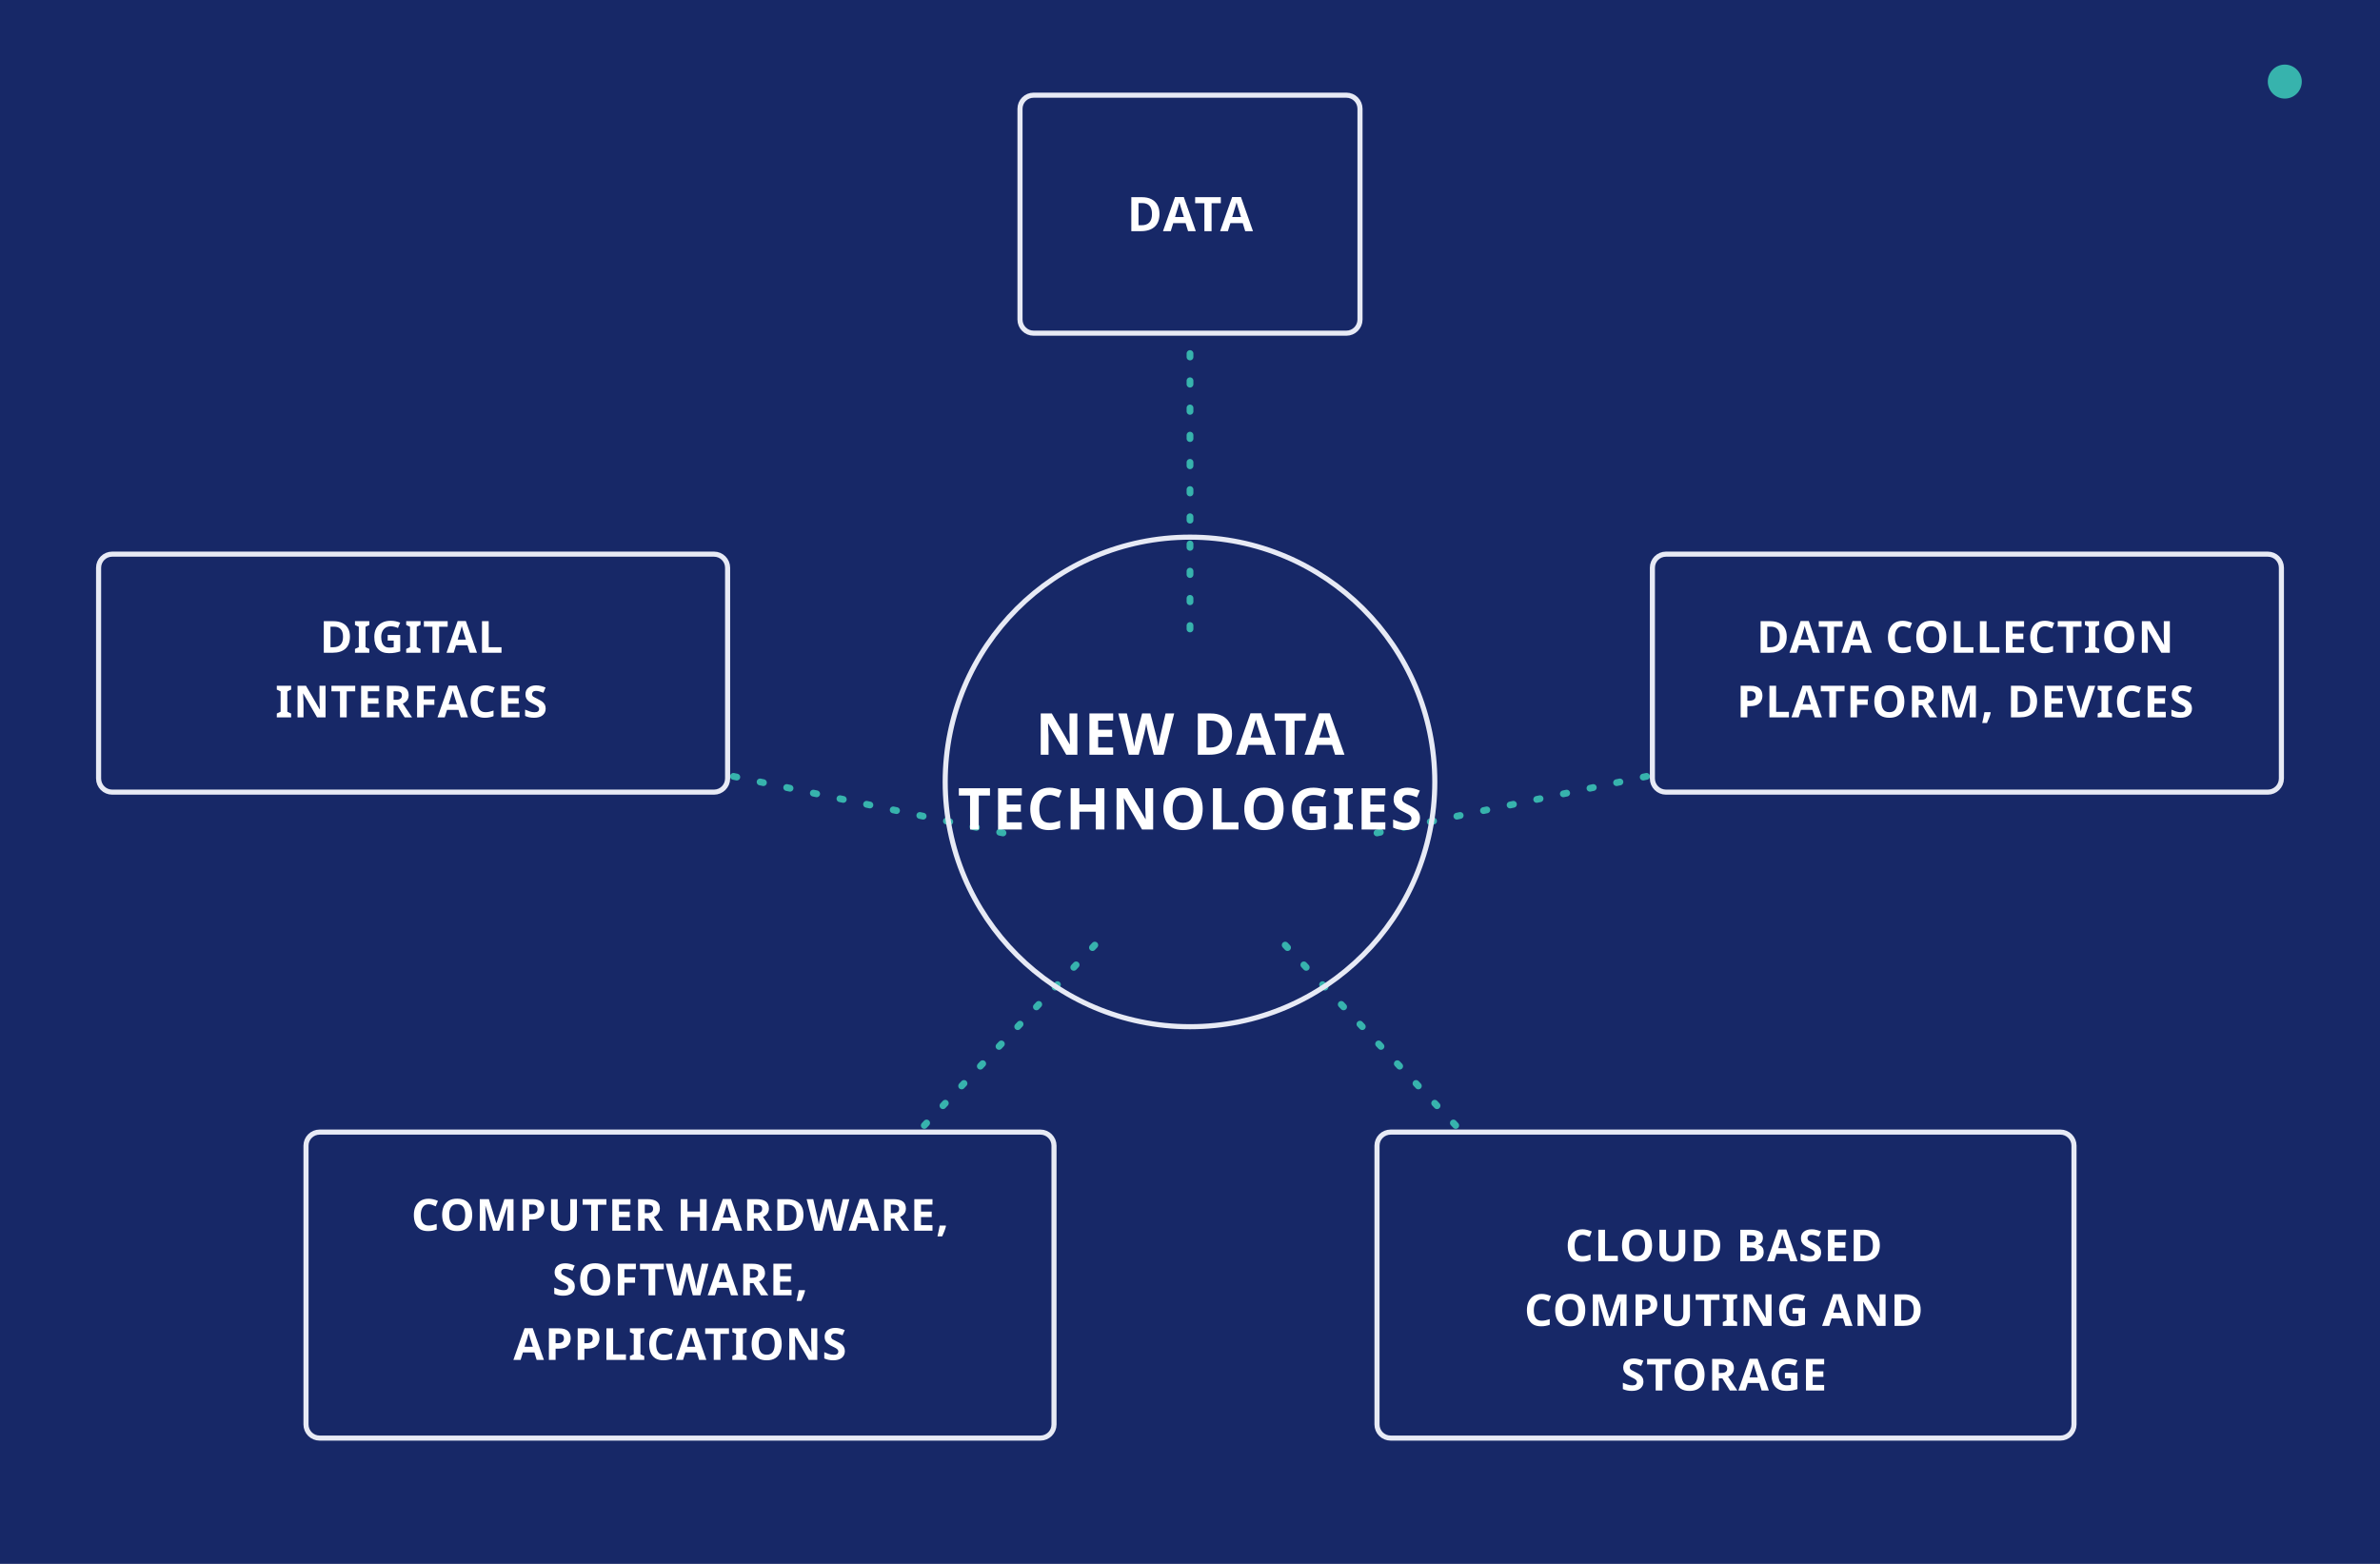
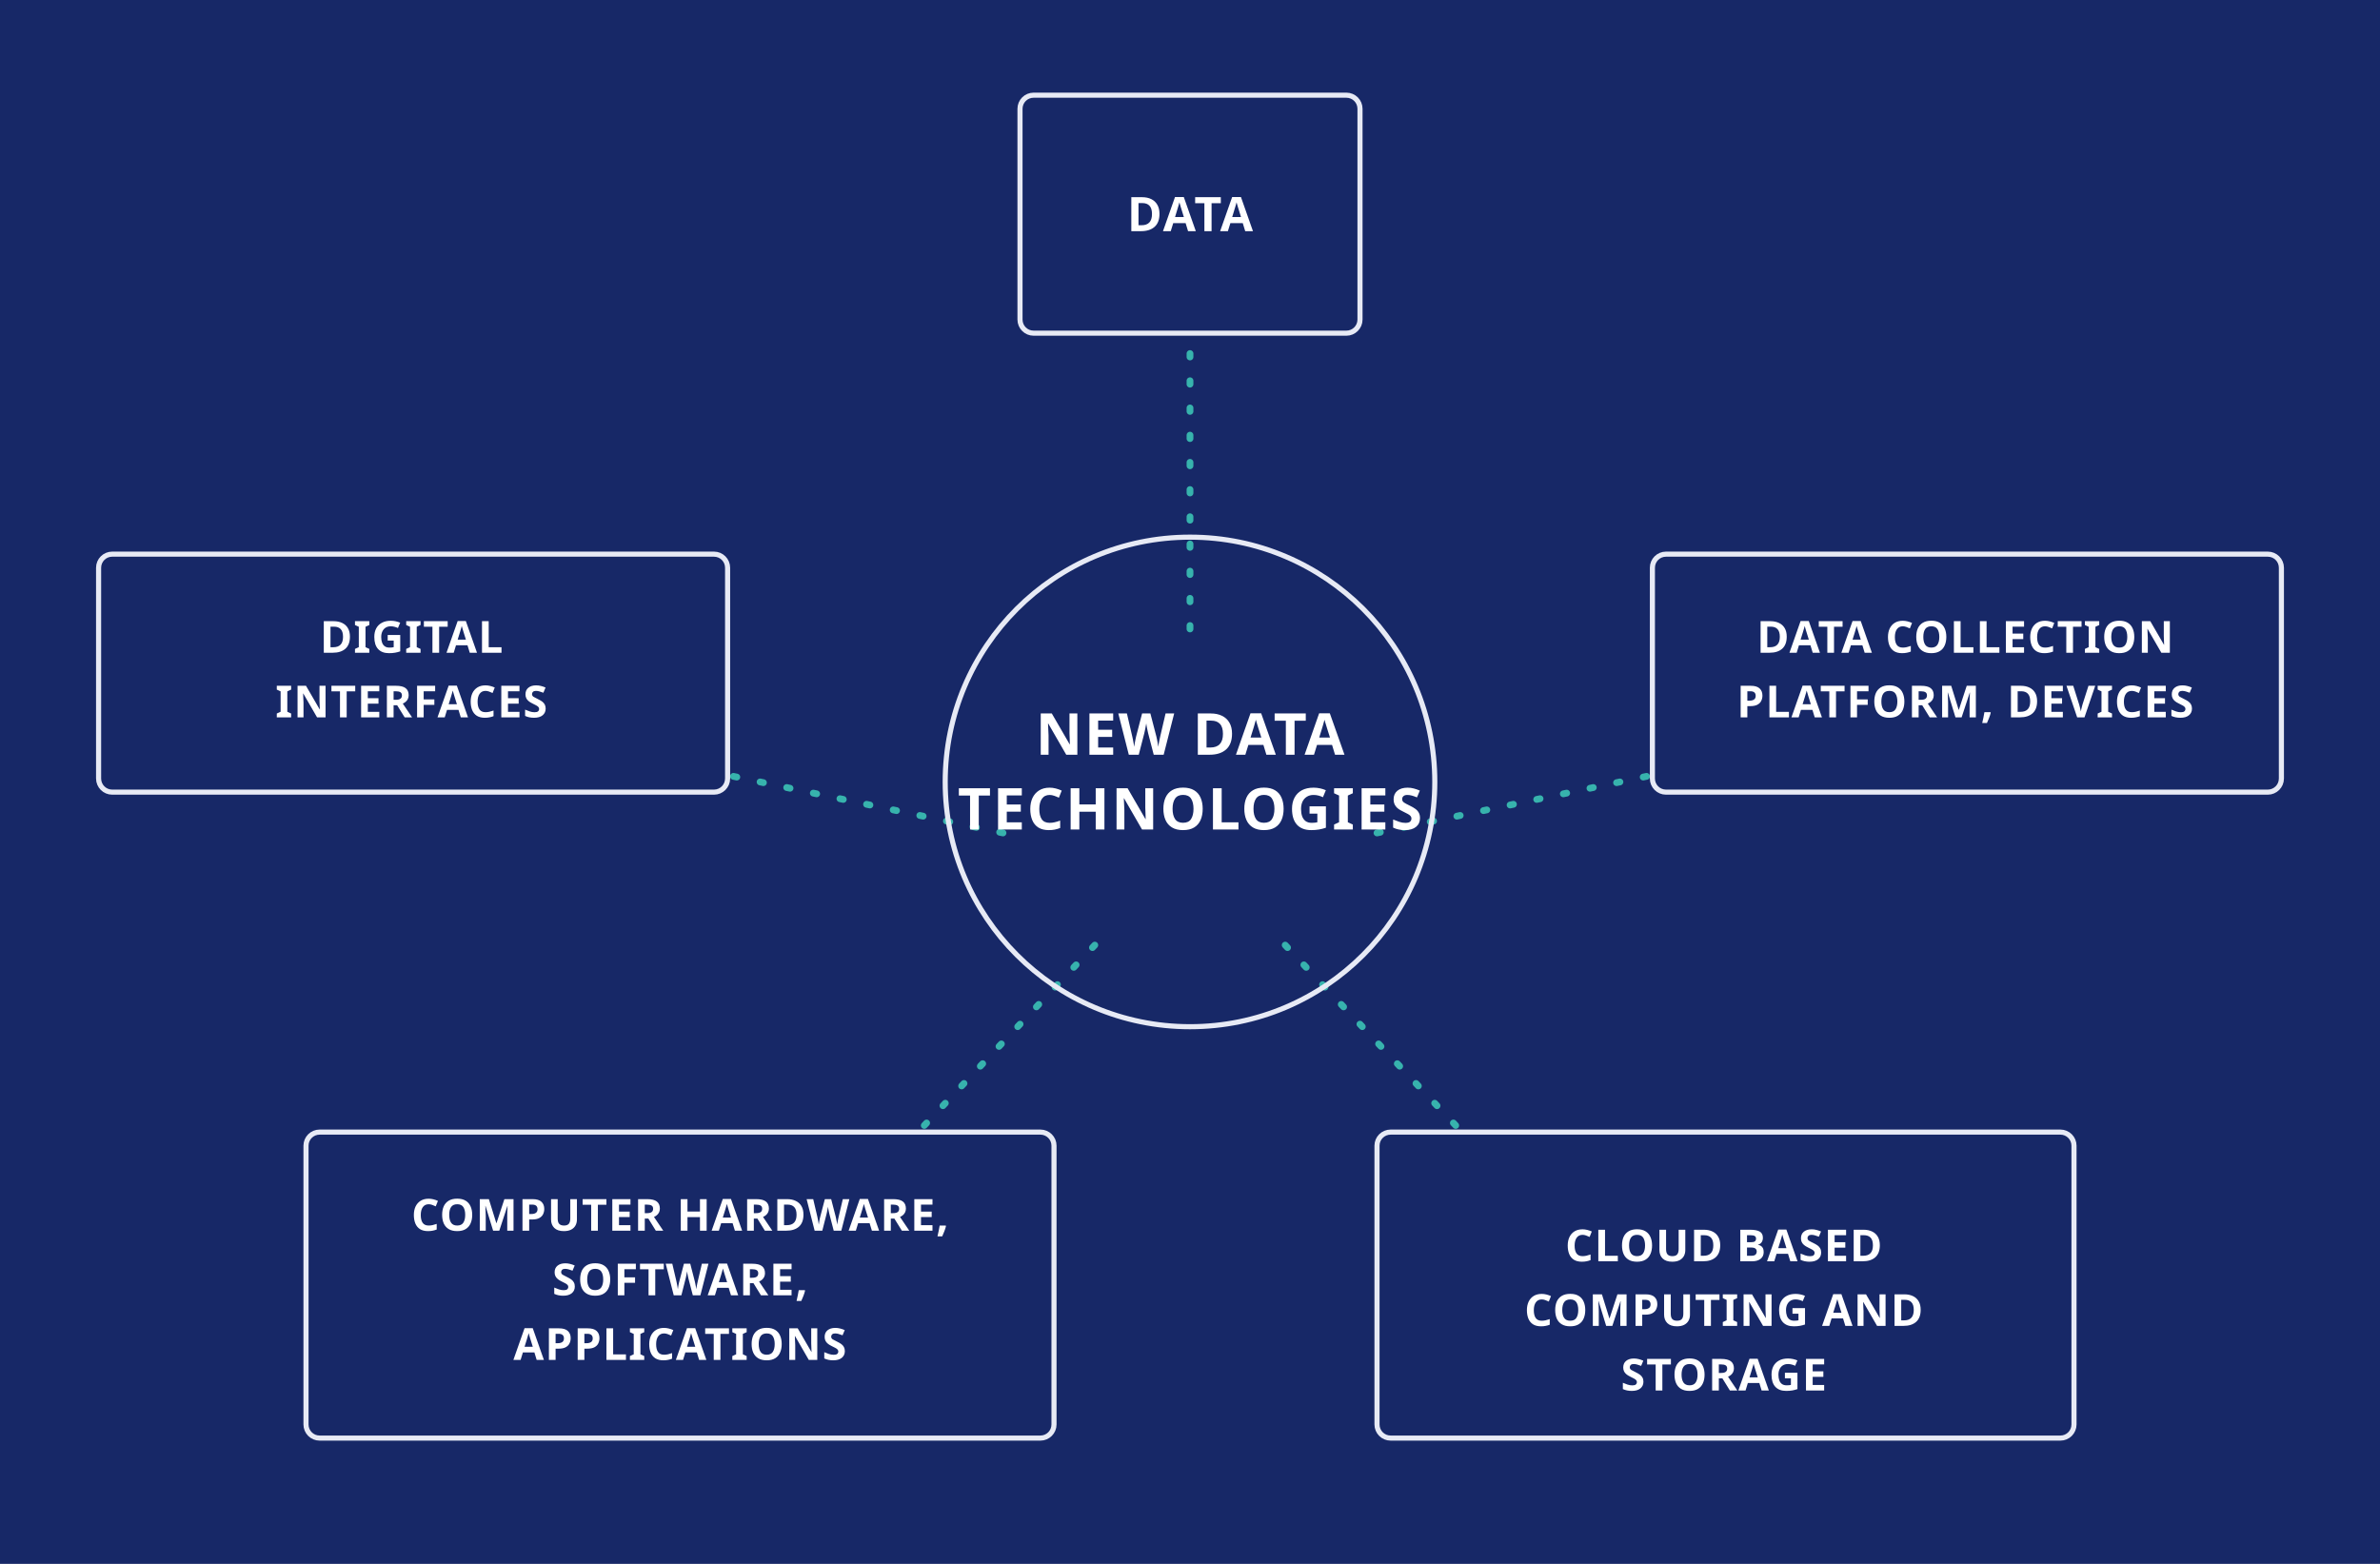
<svg xmlns="http://www.w3.org/2000/svg" viewBox="0 0 700 460">
  <rect width="700" height="460" fill="#172867" />
-   <circle cx="672" cy="24" r="5" fill="#37b3ad" />
  <g stroke="#37b3ad" stroke-width="2" stroke-dasharray="1 7" stroke-linecap="round">
    <line x1="350" y1="185" x2="350" y2="98" />
    <line x1="405" y1="245" x2="486" y2="228" />
    <line x1="378" y1="278" x2="430" y2="333" />
    <line x1="322" y1="278" x2="270" y2="333" />
    <line x1="295" y1="245" x2="214" y2="228" />
  </g>
  <circle cx="350" cy="230" r="72" fill="none" stroke="#e7eaf5" stroke-width="1.5" />
  <text x="350" y="222" text-anchor="middle" fill="#ffffff" font-family="Montserrat, sans-serif" font-weight="700" font-size="17" letter-spacing="0.5">NEW DATA</text>
  <text x="350" y="244" text-anchor="middle" fill="#ffffff" font-family="Montserrat, sans-serif" font-weight="700" font-size="17" letter-spacing="0.5">TECHNOLOGIES</text>
  <rect x="300" y="28" width="100" height="70" rx="4" fill="none" stroke="#e7eaf5" stroke-width="1.5" />
  <text x="350" y="68" text-anchor="middle" fill="#ffffff" font-family="Montserrat, sans-serif" font-weight="700" font-size="14" letter-spacing="0.5">DATA</text>
  <rect x="486" y="163" width="185" height="70" rx="4" fill="none" stroke="#e7eaf5" stroke-width="1.5" />
  <text x="578" y="192" text-anchor="middle" fill="#ffffff" font-family="Montserrat, sans-serif" font-weight="700" font-size="13" letter-spacing="0.3">DATA COLLECTION</text>
  <text x="578" y="211" text-anchor="middle" fill="#ffffff" font-family="Montserrat, sans-serif" font-weight="700" font-size="13" letter-spacing="0.3">PLATFORM, DEVICES</text>
  <rect x="405" y="333" width="205" height="90" rx="4" fill="none" stroke="#e7eaf5" stroke-width="1.5" />
  <text x="507" y="371" text-anchor="middle" fill="#ffffff" font-family="Montserrat, sans-serif" font-weight="700" font-size="13" letter-spacing="0.3">CLOUD BASED</text>
  <text x="507" y="390" text-anchor="middle" fill="#ffffff" font-family="Montserrat, sans-serif" font-weight="700" font-size="13" letter-spacing="0.3">COMPUTING AND</text>
  <text x="507" y="409" text-anchor="middle" fill="#ffffff" font-family="Montserrat, sans-serif" font-weight="700" font-size="13" letter-spacing="0.3">STORAGE</text>
  <rect x="90" y="333" width="220" height="90" rx="4" fill="none" stroke="#e7eaf5" stroke-width="1.5" />
  <text x="200" y="362" text-anchor="middle" fill="#ffffff" font-family="Montserrat, sans-serif" font-weight="700" font-size="13" letter-spacing="0.3">COMPUTER HARDWARE,</text>
  <text x="200" y="381" text-anchor="middle" fill="#ffffff" font-family="Montserrat, sans-serif" font-weight="700" font-size="13" letter-spacing="0.3">SOFTWARE,</text>
  <text x="200" y="400" text-anchor="middle" fill="#ffffff" font-family="Montserrat, sans-serif" font-weight="700" font-size="13" letter-spacing="0.3">APPLICATIONS</text>
  <rect x="29" y="163" width="185" height="70" rx="4" fill="none" stroke="#e7eaf5" stroke-width="1.5" />
  <text x="121" y="192" text-anchor="middle" fill="#ffffff" font-family="Montserrat, sans-serif" font-weight="700" font-size="13" letter-spacing="0.3">DIGITAL</text>
  <text x="121" y="211" text-anchor="middle" fill="#ffffff" font-family="Montserrat, sans-serif" font-weight="700" font-size="13" letter-spacing="0.3">INTERFACES</text>
</svg>
